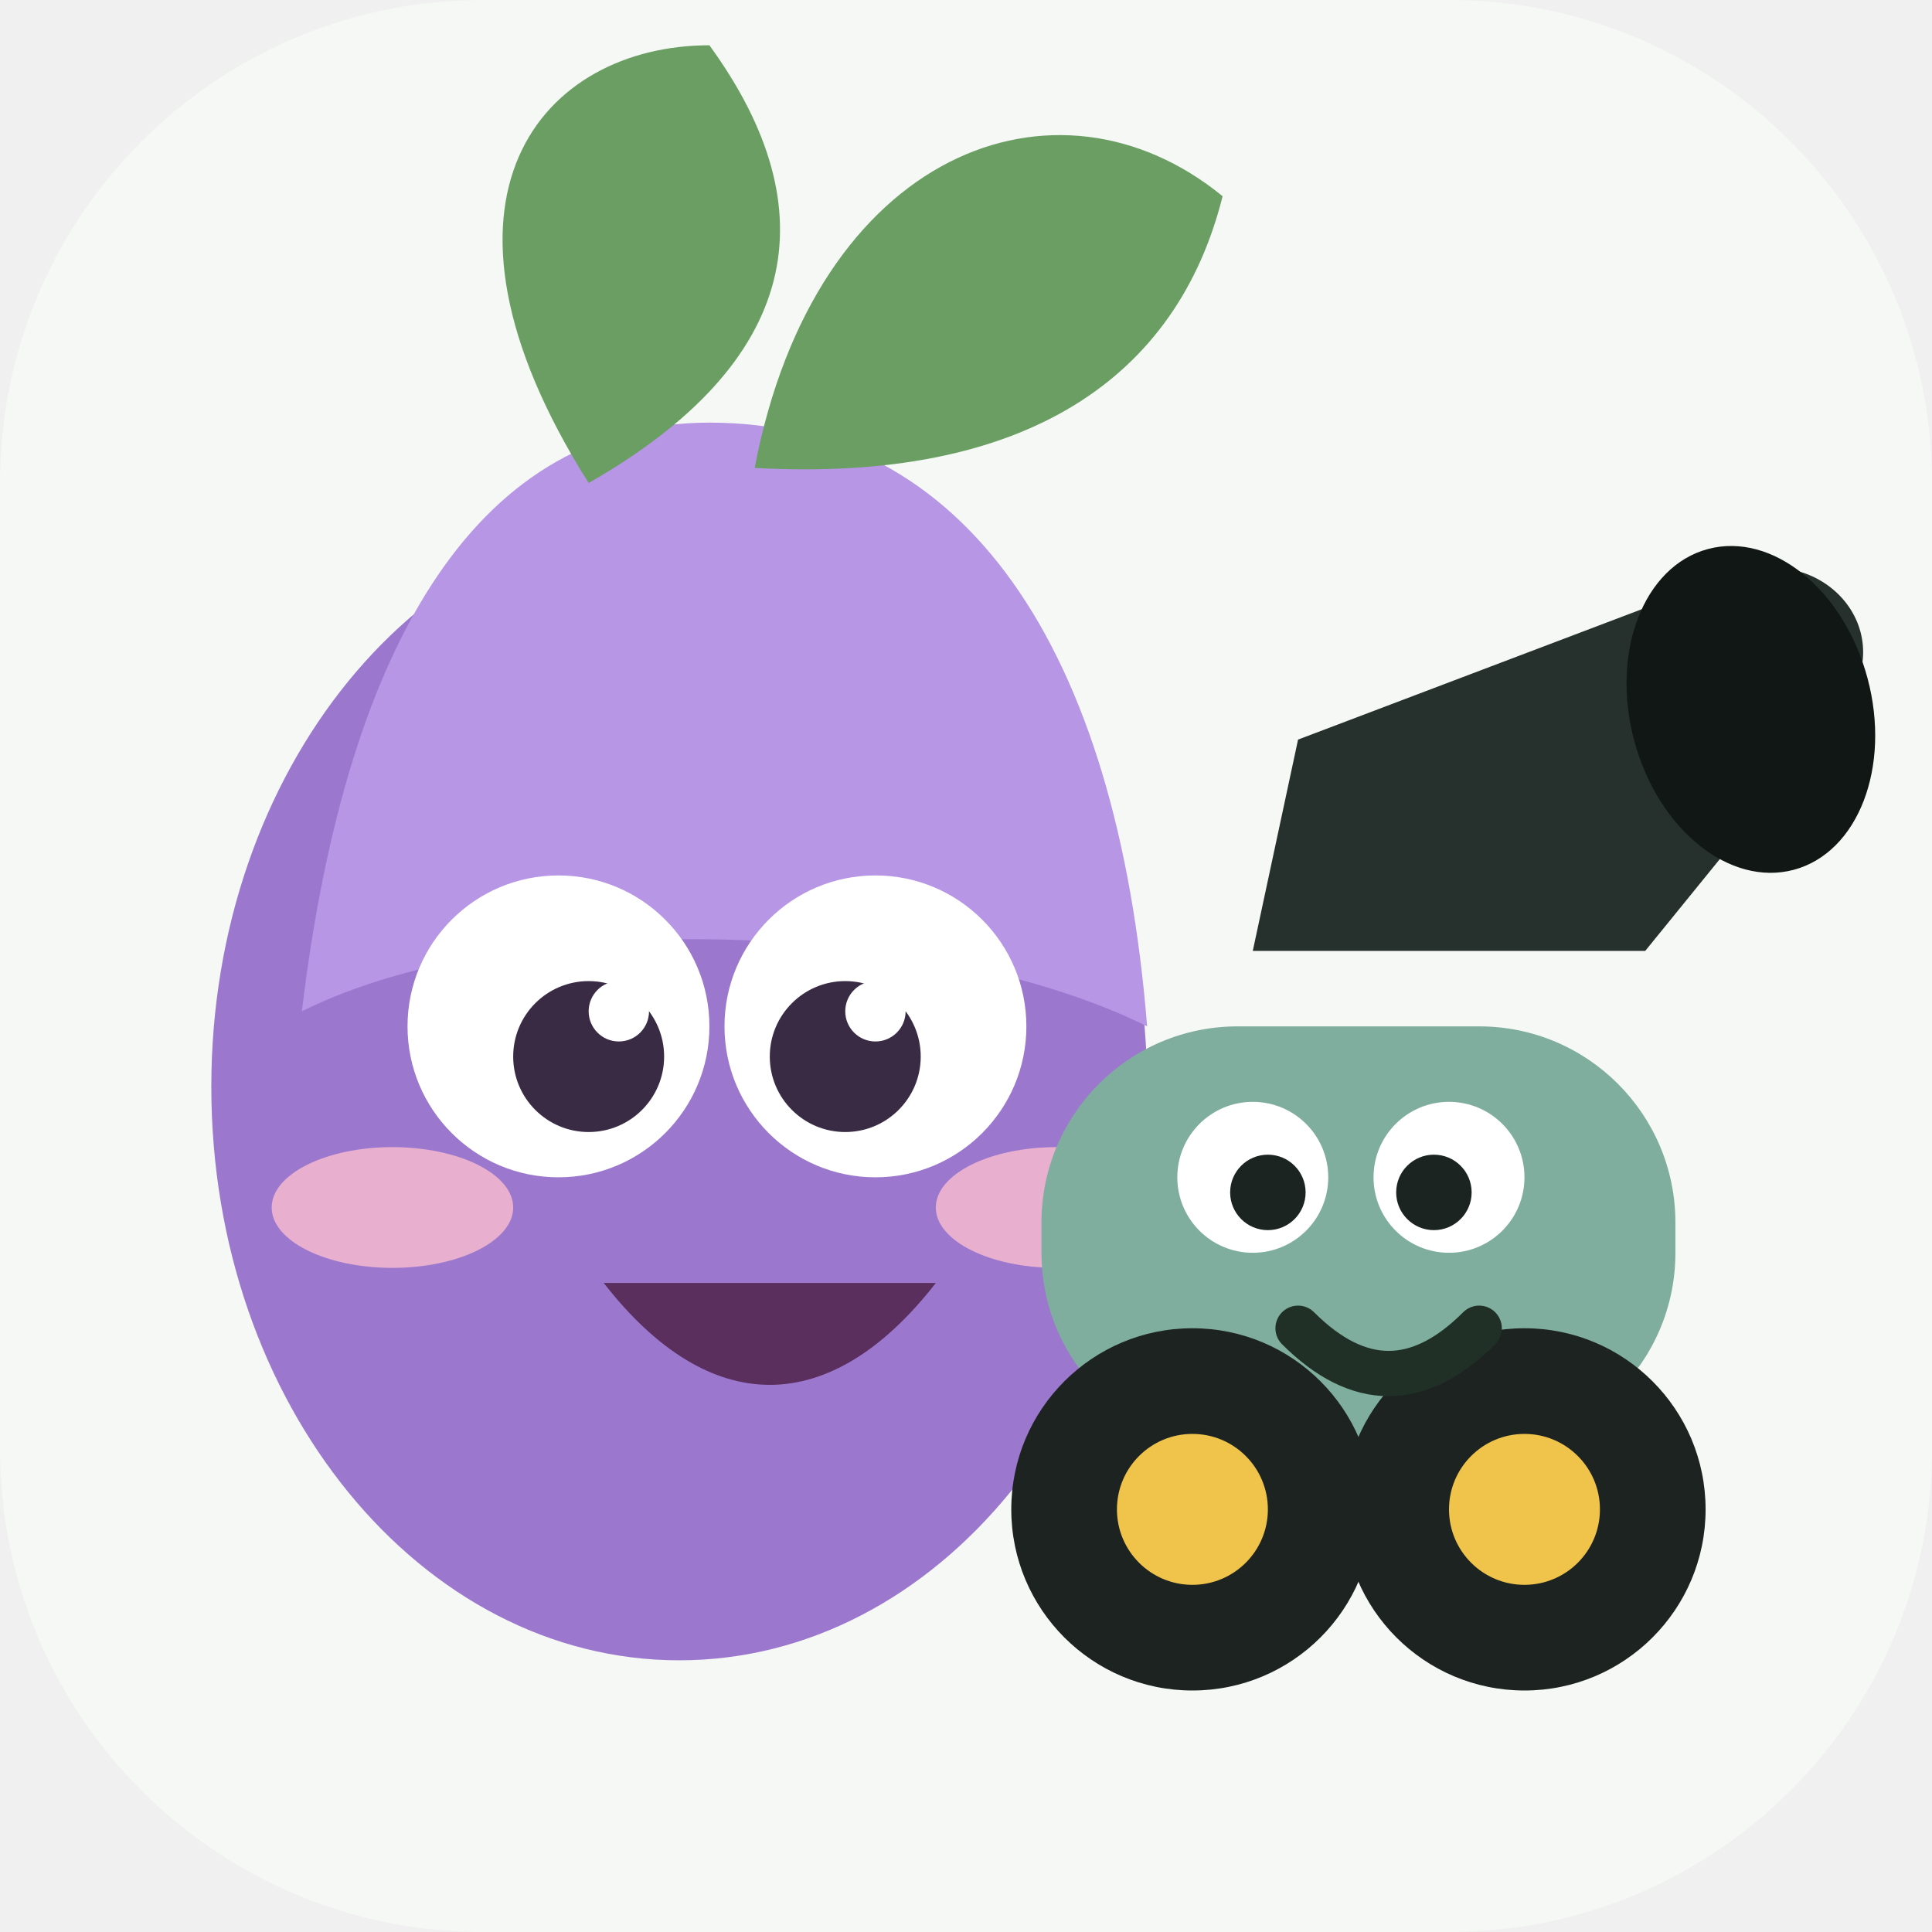
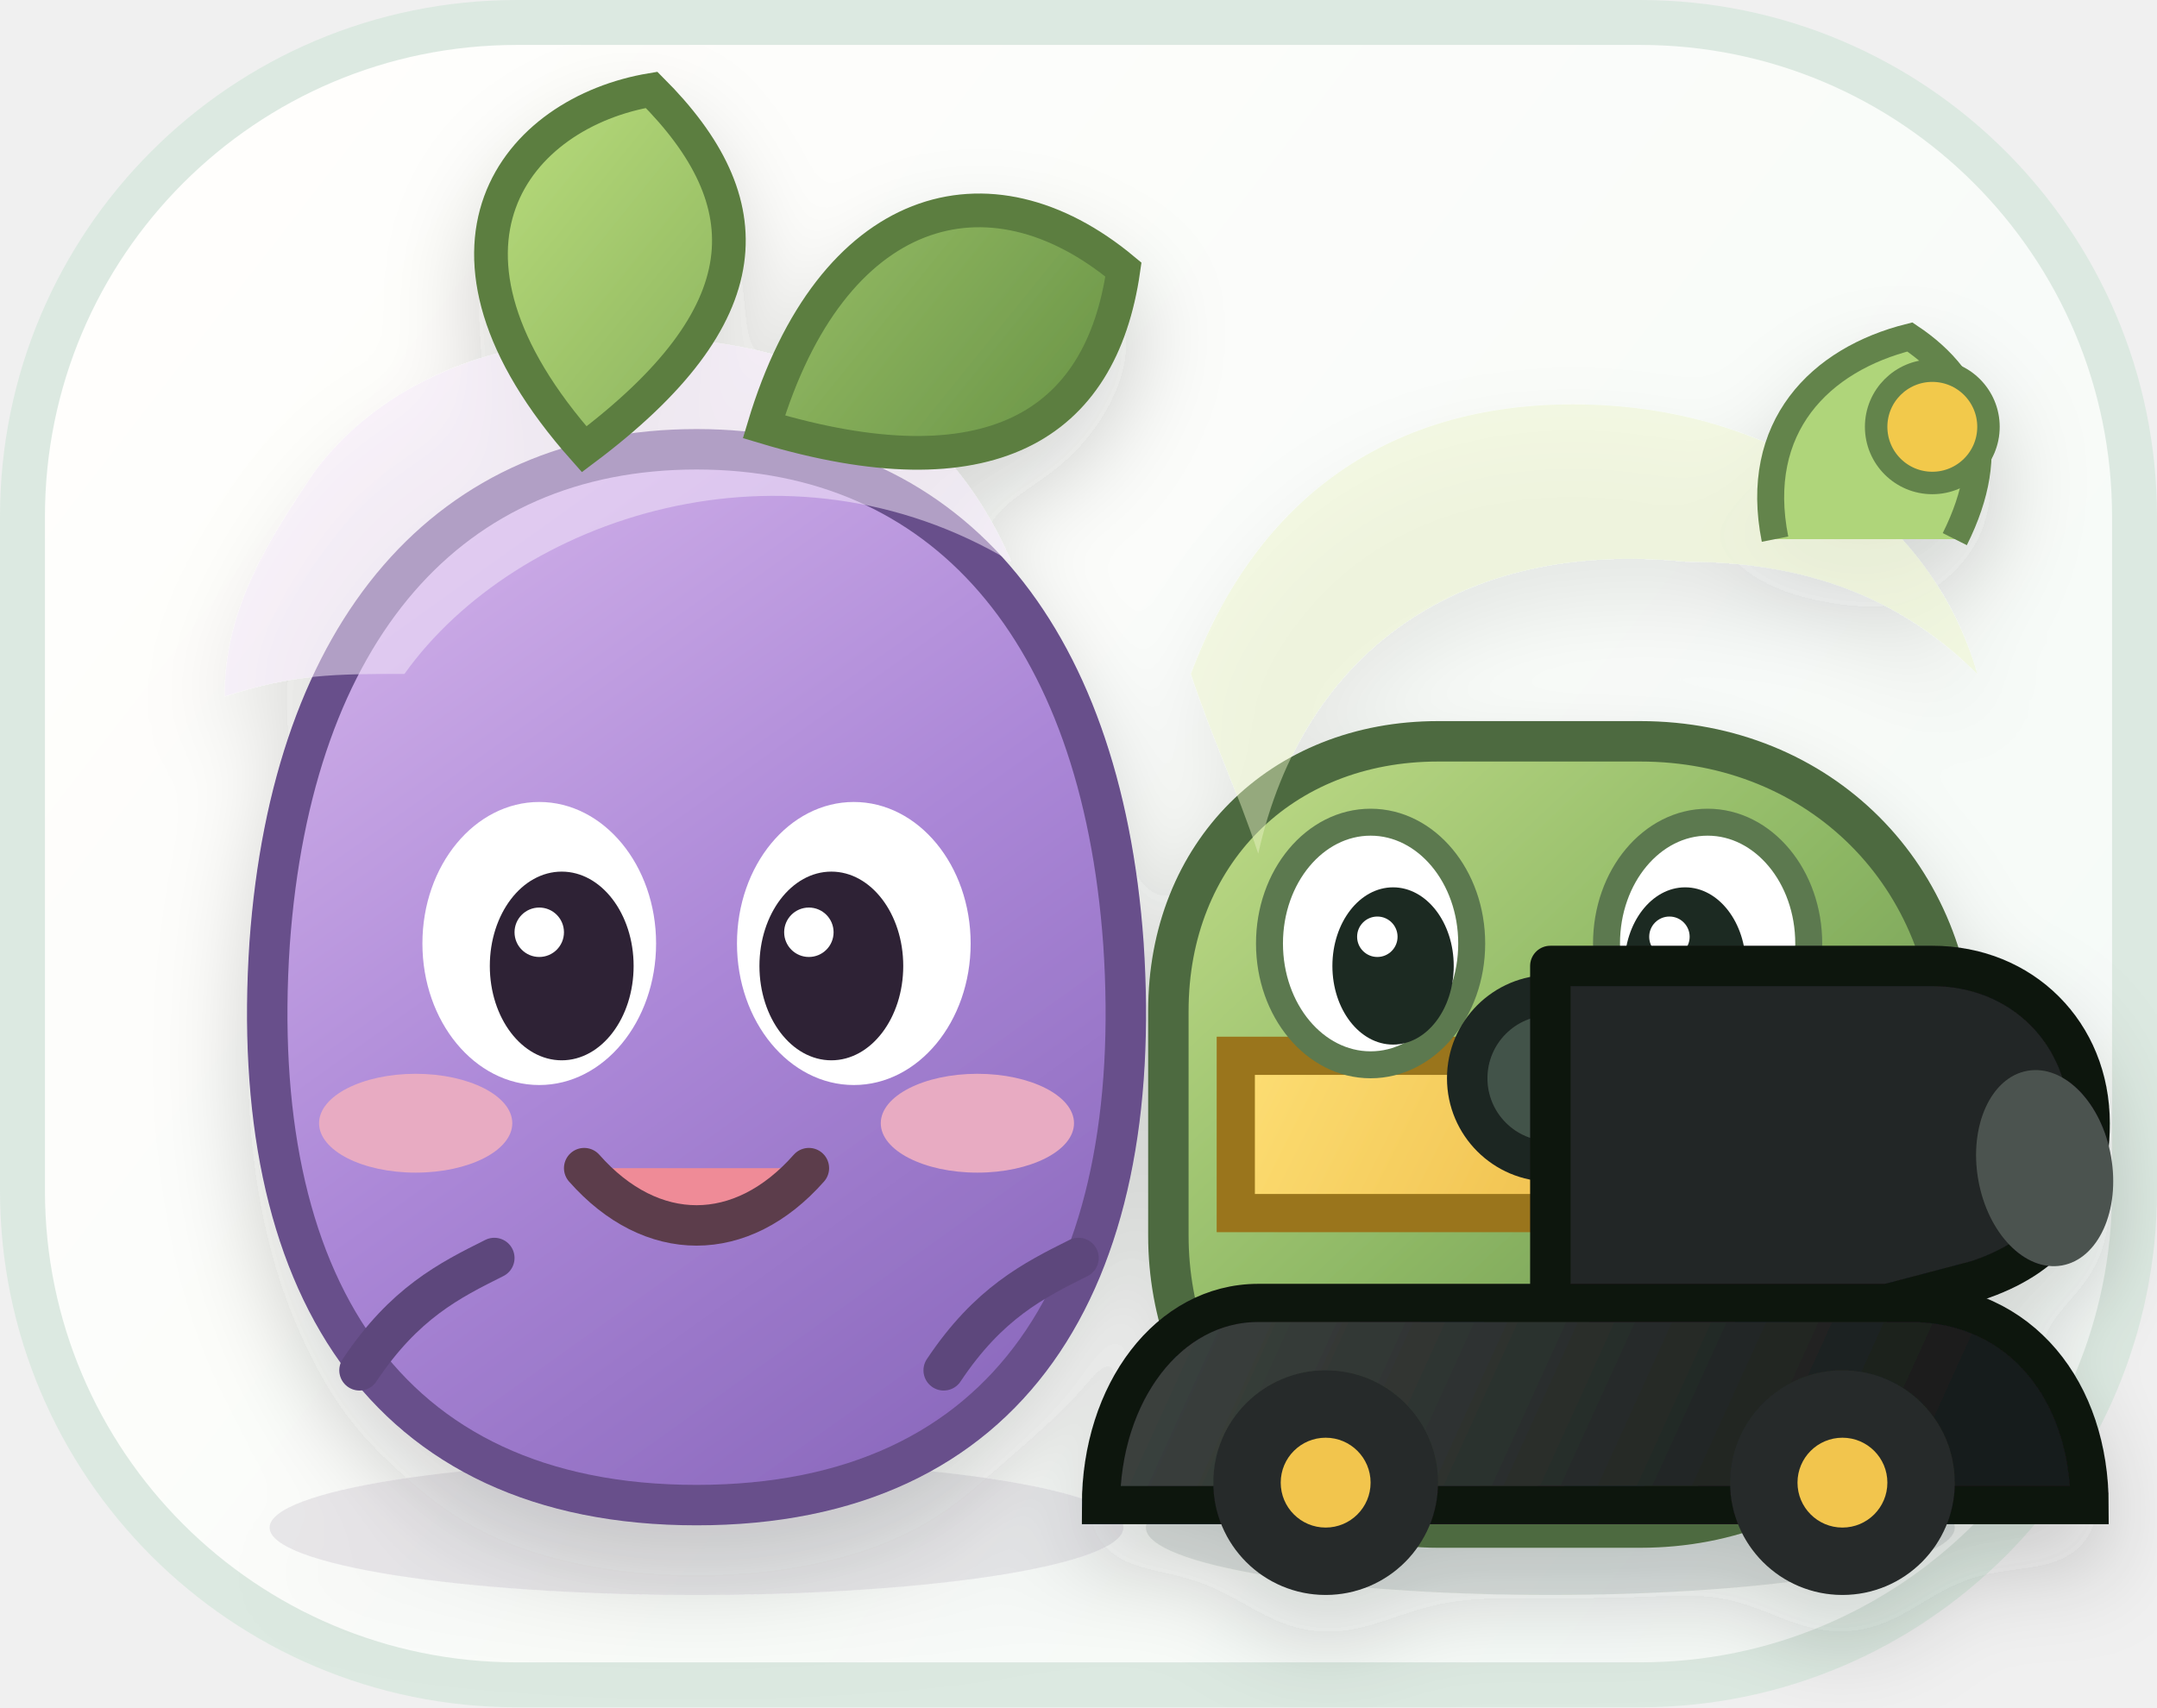
- <svg xmlns="http://www.w3.org/2000/svg" viewBox="0 0 128 128">
-   <rect width="128" height="128" rx="32" fill="#F5F8F5" />
-   <ellipse cx="45" cy="72" rx="31" ry="38" fill="#9B78CE" />
-   <path d="M20 67c3-25 12-39 27-39 17 0 27 15 29 40-14-7-42-8-56-1Z" fill="#B696E5" />
-   <path d="M39 32c-12-19-3-29 8-29 8 11 6 21-8 29ZM50 31C54 10 70 4 81 13 78 25 68 32 50 31Z" fill="#6A9E63" />
-   <circle cx="37" cy="68" r="10" fill="#FFF" />
-   <circle cx="58" cy="68" r="10" fill="#FFF" />
-   <circle cx="39" cy="70" r="5" fill="#392B44" />
-   <circle cx="56" cy="70" r="5" fill="#392B44" />
-   <circle cx="41" cy="67" r="2" fill="#FFF" />
-   <circle cx="58" cy="67" r="2" fill="#FFF" />
-   <path d="M40 85c7 9 15 9 22 0" fill="#5A2E5D" />
-   <ellipse cx="26" cy="80" rx="8" ry="4" fill="#E8AFCF" />
-   <ellipse cx="70" cy="80" rx="8" ry="4" fill="#E8AFCF" />
-   <rect x="69" y="68" width="42" height="28" rx="13" fill="#7FAE9E" />
-   <path d="M83 63h26l13-16c4-5-1-11-7-9L86 49Z" fill="#26302C" />
-   <ellipse cx="116" cy="47" rx="8" ry="11" fill="#111714" transform="rotate(-15 116 47)" />
-   <circle cx="79" cy="100" r="12" fill="#1C2320" />
-   <circle cx="101" cy="100" r="12" fill="#1C2320" />
-   <circle cx="79" cy="100" r="5" fill="#F0C34A" />
-   <circle cx="101" cy="100" r="5" fill="#F0C34A" />
-   <circle cx="83" cy="78" r="5" fill="#FFF" />
-   <circle cx="96" cy="78" r="5" fill="#FFF" />
-   <circle cx="84" cy="79" r="2.5" fill="#1B2420" />
-   <circle cx="95" cy="79" r="2.5" fill="#1B2420" />
-   <path d="M86 88c4 4 8 4 12 0" fill="none" stroke="#203027" stroke-width="3" stroke-linecap="round" />
+ <svg xmlns="http://www.w3.org/2000/svg" viewBox="0 0 96 76" role="img" aria-labelledby="title desc">
+   <defs>
+     <linearGradient id="bg" x1="8" y1="8" x2="88" y2="70" gradientUnits="userSpaceOnUse">
+       <stop stop-color="#FFFEFC" />
+       <stop offset="1" stop-color="#F5FAF7" />
+     </linearGradient>
+     <linearGradient id="taro" x1="18" y1="20" x2="48" y2="62" gradientUnits="userSpaceOnUse">
+       <stop stop-color="#D3B3EA" />
+       <stop offset=".52" stop-color="#AB87D7" />
+       <stop offset="1" stop-color="#8A68BC" />
+     </linearGradient>
+     <linearGradient id="leaf" x1="22" y1="7" x2="43" y2="24" gradientUnits="userSpaceOnUse">
+       <stop stop-color="#B5D979" />
+       <stop offset="1" stop-color="#6E984A" />
+     </linearGradient>
+     <linearGradient id="tank" x1="51" y1="31" x2="80" y2="62" gradientUnits="userSpaceOnUse">
+       <stop stop-color="#C7E18D" />
+       <stop offset=".6" stop-color="#8EB865" />
+       <stop offset="1" stop-color="#6E9552" />
+     </linearGradient>
+     <linearGradient id="yellow" x1="54" y1="43" x2="78" y2="55" gradientUnits="userSpaceOnUse">
+       <stop stop-color="#FFE37A" />
+       <stop offset="1" stop-color="#EAB33D" />
+     </linearGradient>
+     <linearGradient id="track" x1="52" y1="54" x2="85" y2="69" gradientUnits="userSpaceOnUse">
+       <stop stop-color="#3D4340" />
+       <stop offset="1" stop-color="#181C1A" />
+     </linearGradient>
+     <filter id="shadow" x="-20%" y="-20%" width="140%" height="150%">
+       <feDropShadow dx="0" dy="2" stdDeviation="2" flood-color="#23352C" flood-opacity=".18" />
+     </filter>
+   </defs>
+   <rect x="1" y="1" width="94" height="74" rx="22" fill="url(#bg)" stroke="#DCE9E1" stroke-width="2" />
+   <g filter="url(#shadow)">
+     <ellipse cx="31" cy="68" rx="19" ry="3" fill="#5D4B6A" opacity=".12" />
+     <path d="M31 20c-11 0-18 8-19 22-1 15 5 25 19 25s20-10 19-25c-1-14-8-22-19-22Z" fill="url(#taro)" stroke="#684F8B" stroke-width="1.8" />
+     <path d="M18 30c5-7 17-11 27-5-3-7-9-10-17-10-6 0-11 2-14 6-2 3-4 6-4 10 3-1 5-1 8-1Z" fill="#F3E8FA" opacity=".52" />
+     <path d="M26 20c-8-9-3-15 3-16 5 5 5 10-3 16Z" fill="url(#leaf)" stroke="#5B7E40" stroke-width="1.5" />
+     <path d="M34 19c3-10 10-12 16-7-1 7-6 10-16 7Z" fill="url(#leaf)" stroke="#5B7E40" stroke-width="1.5" />
+     <ellipse cx="24" cy="42" rx="5.2" ry="6.3" fill="#FFF" />
+     <ellipse cx="38" cy="42" rx="5.2" ry="6.3" fill="#FFF" />
+     <ellipse cx="25" cy="43" rx="3.2" ry="4.2" fill="#2D2434" />
+     <ellipse cx="37" cy="43" rx="3.2" ry="4.2" fill="#2D2434" />
+     <circle cx="24" cy="41.5" r="1.1" fill="#FFF" />
+     <circle cx="36" cy="41.5" r="1.1" fill="#FFF" />
+     <ellipse cx="18.5" cy="50" rx="4.3" ry="2.2" fill="#E8ABC2" />
+     <ellipse cx="43.5" cy="50" rx="4.3" ry="2.2" fill="#E8ABC2" />
+     <path d="M26 52c3 3.4 7 3.4 10 0" fill="#EF8B97" stroke="#5C3C4C" stroke-width="1.8" stroke-linecap="round" />
+     <path d="M16 61c2-3 4-4 6-5M42 61c2-3 4-4 6-5" fill="none" stroke="#5D477C" stroke-width="1.8" stroke-linecap="round" />
+     <ellipse cx="69" cy="68" rx="18" ry="3" fill="#38473E" opacity=".13" />
+     <path d="M52 45c0-7 5-12 12-12h9c8 0 14 6 14 14v7c0 8-6 14-14 14H64c-7 0-12-6-12-13Z" fill="url(#tank)" stroke="#4E6B40" stroke-width="1.8" />
+     <path d="M56 38c2-9 9-14 19-13 6 0 10 2 13 5-2-7-9-12-18-12-8 0-14 4-17 12 1 3 2 5 3 8Z" fill="#EAF5C8" opacity=".45" />
+     <path d="M55 47h29c3 0 5 2 5 5v2H55Z" fill="url(#yellow)" stroke="#9A741A" stroke-width="1.7" />
+     <ellipse cx="61" cy="42" rx="4.5" ry="5.4" fill="#FFF" stroke="#5C7950" stroke-width="1.2" />
+     <ellipse cx="76" cy="42" rx="4.5" ry="5.4" fill="#FFF" stroke="#5C7950" stroke-width="1.2" />
+     <ellipse cx="62" cy="43" rx="2.7" ry="3.5" fill="#1E2923" />
+     <ellipse cx="75" cy="43" rx="2.7" ry="3.5" fill="#1E2923" />
+     <circle cx="61.3" cy="41.7" r=".9" fill="#FFF" />
+     <circle cx="74.3" cy="41.7" r=".9" fill="#FFF" />
+     <circle cx="69" cy="48" r="4.6" fill="#1E2522" />
+     <circle cx="69" cy="48" r="2.8" fill="#425249" />
+     <path d="M69 43h17c4 0 7 3 7 7 0 4-2 6-5 7l-19 5Z" fill="#222725" stroke="#101311" stroke-width="1.8" stroke-linejoin="round" />
+     <ellipse cx="91" cy="52" rx="3" ry="4.4" fill="#4C5350" transform="rotate(-10 91 52)" />
+     <path d="M56 58h29c5 0 8 4 8 9H49c0-5 3-9 7-9Z" fill="url(#track)" stroke="#101311" stroke-width="1.7" />
+     <circle cx="59" cy="66" r="5" fill="#262B29" />
+     <circle cx="82" cy="66" r="5" fill="#262B29" />
+     <circle cx="59" cy="66" r="2" fill="#F2C54D" />
+     <circle cx="82" cy="66" r="2" fill="#F2C54D" />
+     <path d="M79 24c-1-5 2-8 6-9 3 2 4 5 2 9" fill="#AFD57A" stroke="#64844C" stroke-width="1.2" />
+     <circle cx="86" cy="19" r="2.5" fill="#F2C94B" stroke="#64844C" stroke-width="1" />
+   </g>
</svg>
